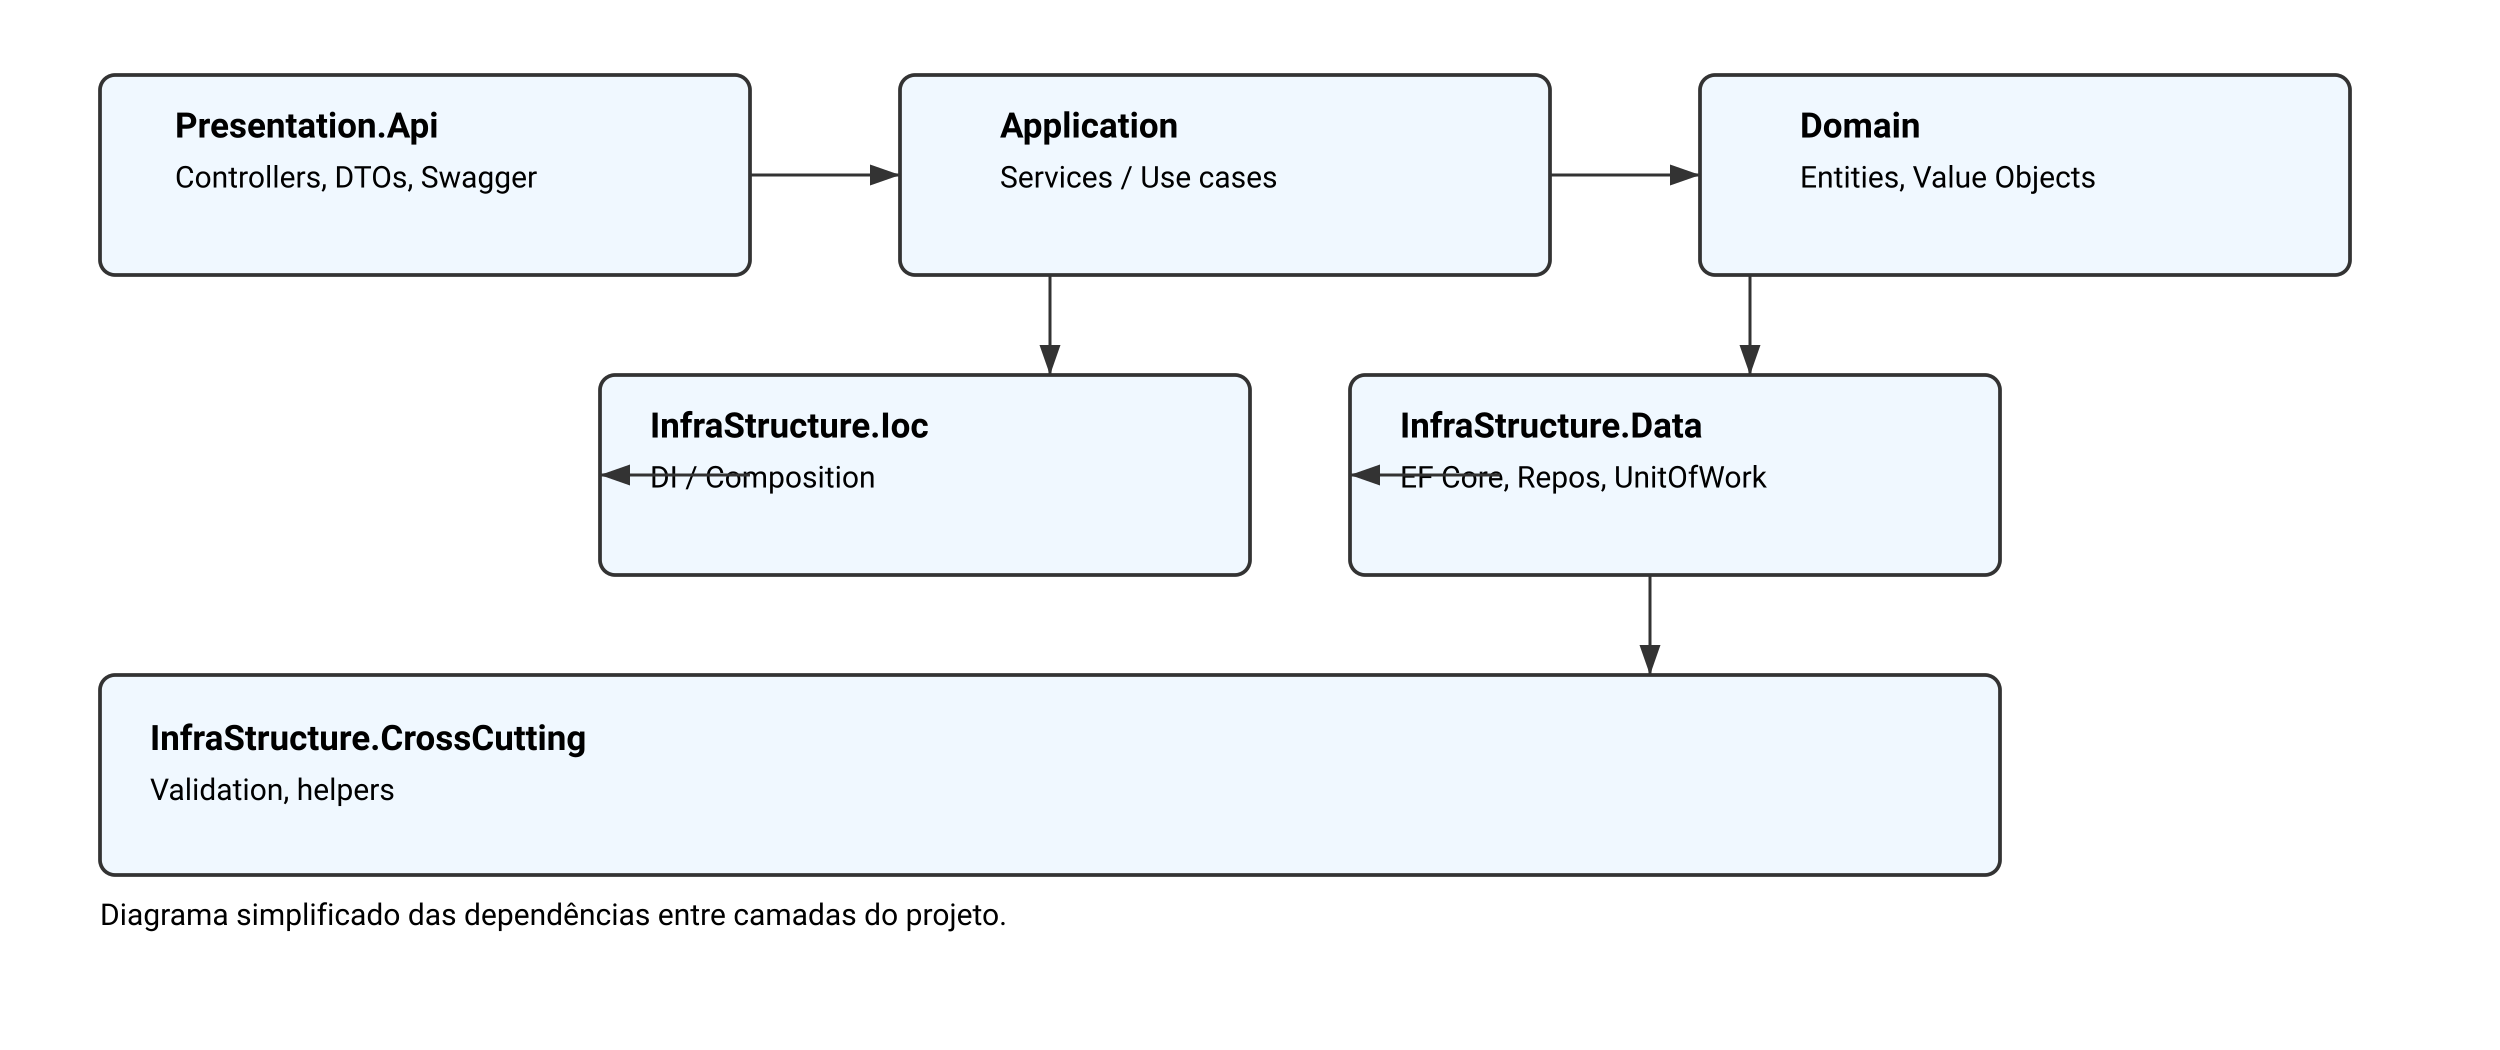
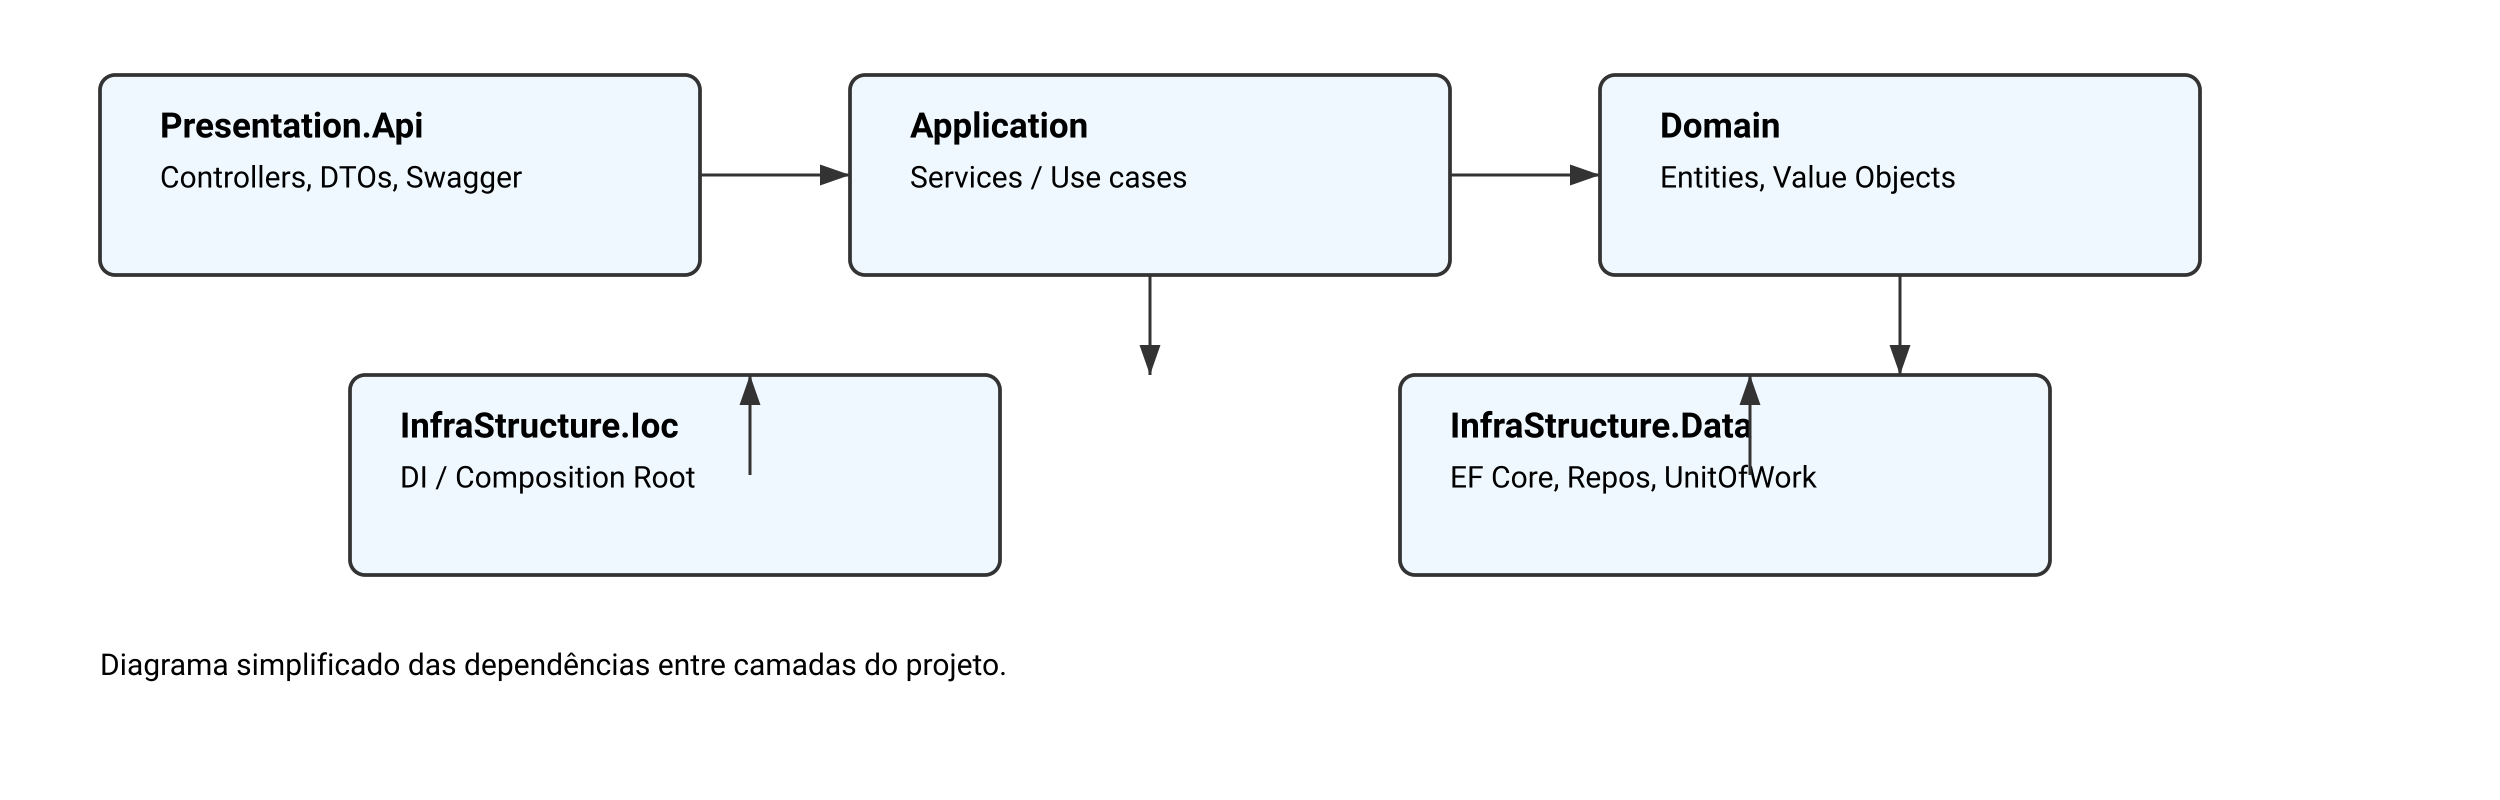
- <svg xmlns="http://www.w3.org/2000/svg" width="1000" height="420" viewBox="0 0 1000 420">
+ <svg xmlns="http://www.w3.org/2000/svg" width="1000" height="320" viewBox="0 0 1000 320">
  <style>
    .box { fill:#f0f8ff; stroke:#333; stroke-width:1.5; rx:6; }
    .small { font: 12px/1.2 'Segoe UI', Roboto, Arial; }
    .title { font: 14px/1.2 'Segoe UI', Roboto, Arial; font-weight:700 }
    .arrow { stroke:#333; stroke-width:1.2; fill:none; marker-end: url(#arrowhead);} 
  </style>
  <defs>
    <marker id="arrowhead" markerWidth="10" markerHeight="7" refX="10" refY="3.5" orient="auto">
      <polygon points="0 0, 10 3.5, 0 7" fill="#333" />
    </marker>
  </defs>
-   <rect x="40" y="30" width="260" height="80" class="box" />
-   <text x="70" y="55" class="title">Presentation.Api</text>
-   <text x="70" y="75" class="small">Controllers, DTOs, Swagger</text>
-   <rect x="360" y="30" width="260" height="80" class="box" />
-   <text x="400" y="55" class="title">Application</text>
-   <text x="400" y="75" class="small">Services / Use cases</text>
-   <rect x="680" y="30" width="260" height="80" class="box" />
-   <text x="720" y="55" class="title">Domain</text>
-   <text x="720" y="75" class="small">Entities, Value Objects</text>
-   <rect x="240" y="150" width="260" height="80" class="box" />
-   <text x="260" y="175" class="title">InfraStructure.Ioc</text>
-   <text x="260" y="195" class="small">DI / Composition</text>
-   <rect x="540" y="150" width="260" height="80" class="box" />
-   <text x="560" y="175" class="title">InfraStructure.Data</text>
-   <text x="560" y="195" class="small">EF Core, Repos, UnitOfWork</text>
-   <rect x="40" y="270" width="760" height="80" class="box" />
-   <text x="60" y="300" class="title">InfraStructure.CrossCutting</text>
-   <text x="60" y="320" class="small">Validation, helpers</text>
-   <path class="arrow" d="M300 70 L360 70" />
-   <path class="arrow" d="M620 70 L680 70" />
-   <path class="arrow" d="M420 110 L420 150" />
-   <path class="arrow" d="M700 110 L700 150" />
-   <path class="arrow" d="M300 190 L240 190" />
-   <path class="arrow" d="M600 190 L540 190" />
-   <path class="arrow" d="M660 230 L660 270" />
-   <text x="40" y="370" class="small">Diagrama simplificado das dependências entre camadas do projeto.</text>
+   <rect x="40" y="30" width="240" height="80" class="box" />
+   <text x="64" y="55" class="title">Presentation.Api</text>
+   <text x="64" y="75" class="small">Controllers, DTOs, Swagger</text>
+   <rect x="340" y="30" width="240" height="80" class="box" />
+   <text x="364" y="55" class="title">Application</text>
+   <text x="364" y="75" class="small">Services / Use cases</text>
+   <rect x="640" y="30" width="240" height="80" class="box" />
+   <text x="664" y="55" class="title">Domain</text>
+   <text x="664" y="75" class="small">Entities, Value Objects</text>
+   <rect x="140" y="150" width="260" height="80" class="box" />
+   <text x="160" y="175" class="title">InfraStructure.Ioc</text>
+   <text x="160" y="195" class="small">DI / Composition Root</text>
+   <rect x="560" y="150" width="260" height="80" class="box" />
+   <text x="580" y="175" class="title">InfraStructure.Data</text>
+   <text x="580" y="195" class="small">EF Core, Repos, UnitOfWork</text>
+   <path class="arrow" d="M280 70 L340 70" />
+   <path class="arrow" d="M580 70 L640 70" />
+   <path class="arrow" d="M460 110 L460 150" />
+   <path class="arrow" d="M760 110 L760 150" />
+   <path class="arrow" d="M300 190 L300 150" />
+   <path class="arrow" d="M700 190 L700 150" />
+   <text x="40" y="270" class="small">Diagrama simplificado das dependências entre camadas do projeto.</text>
</svg>
